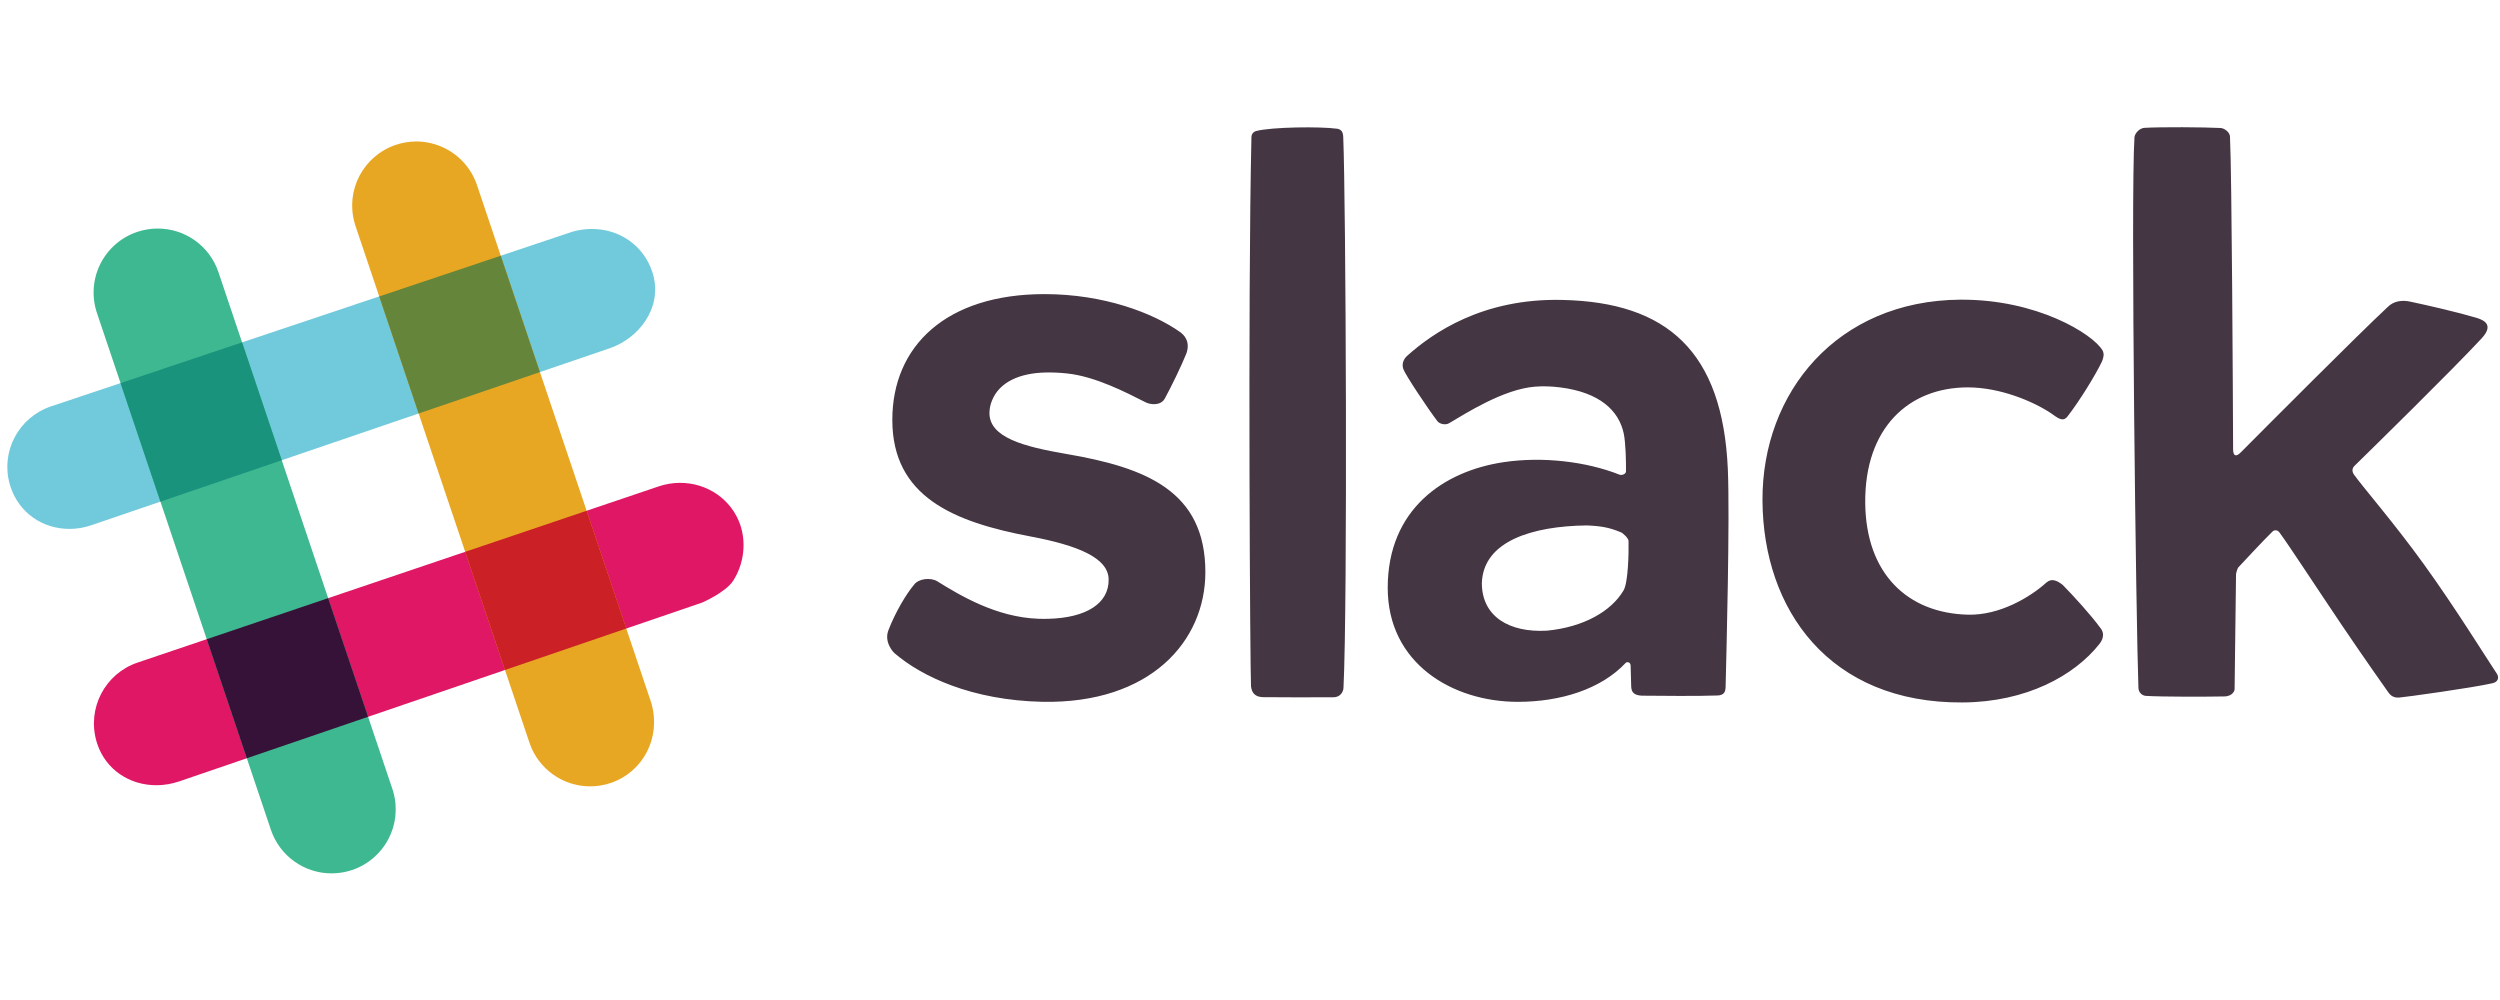
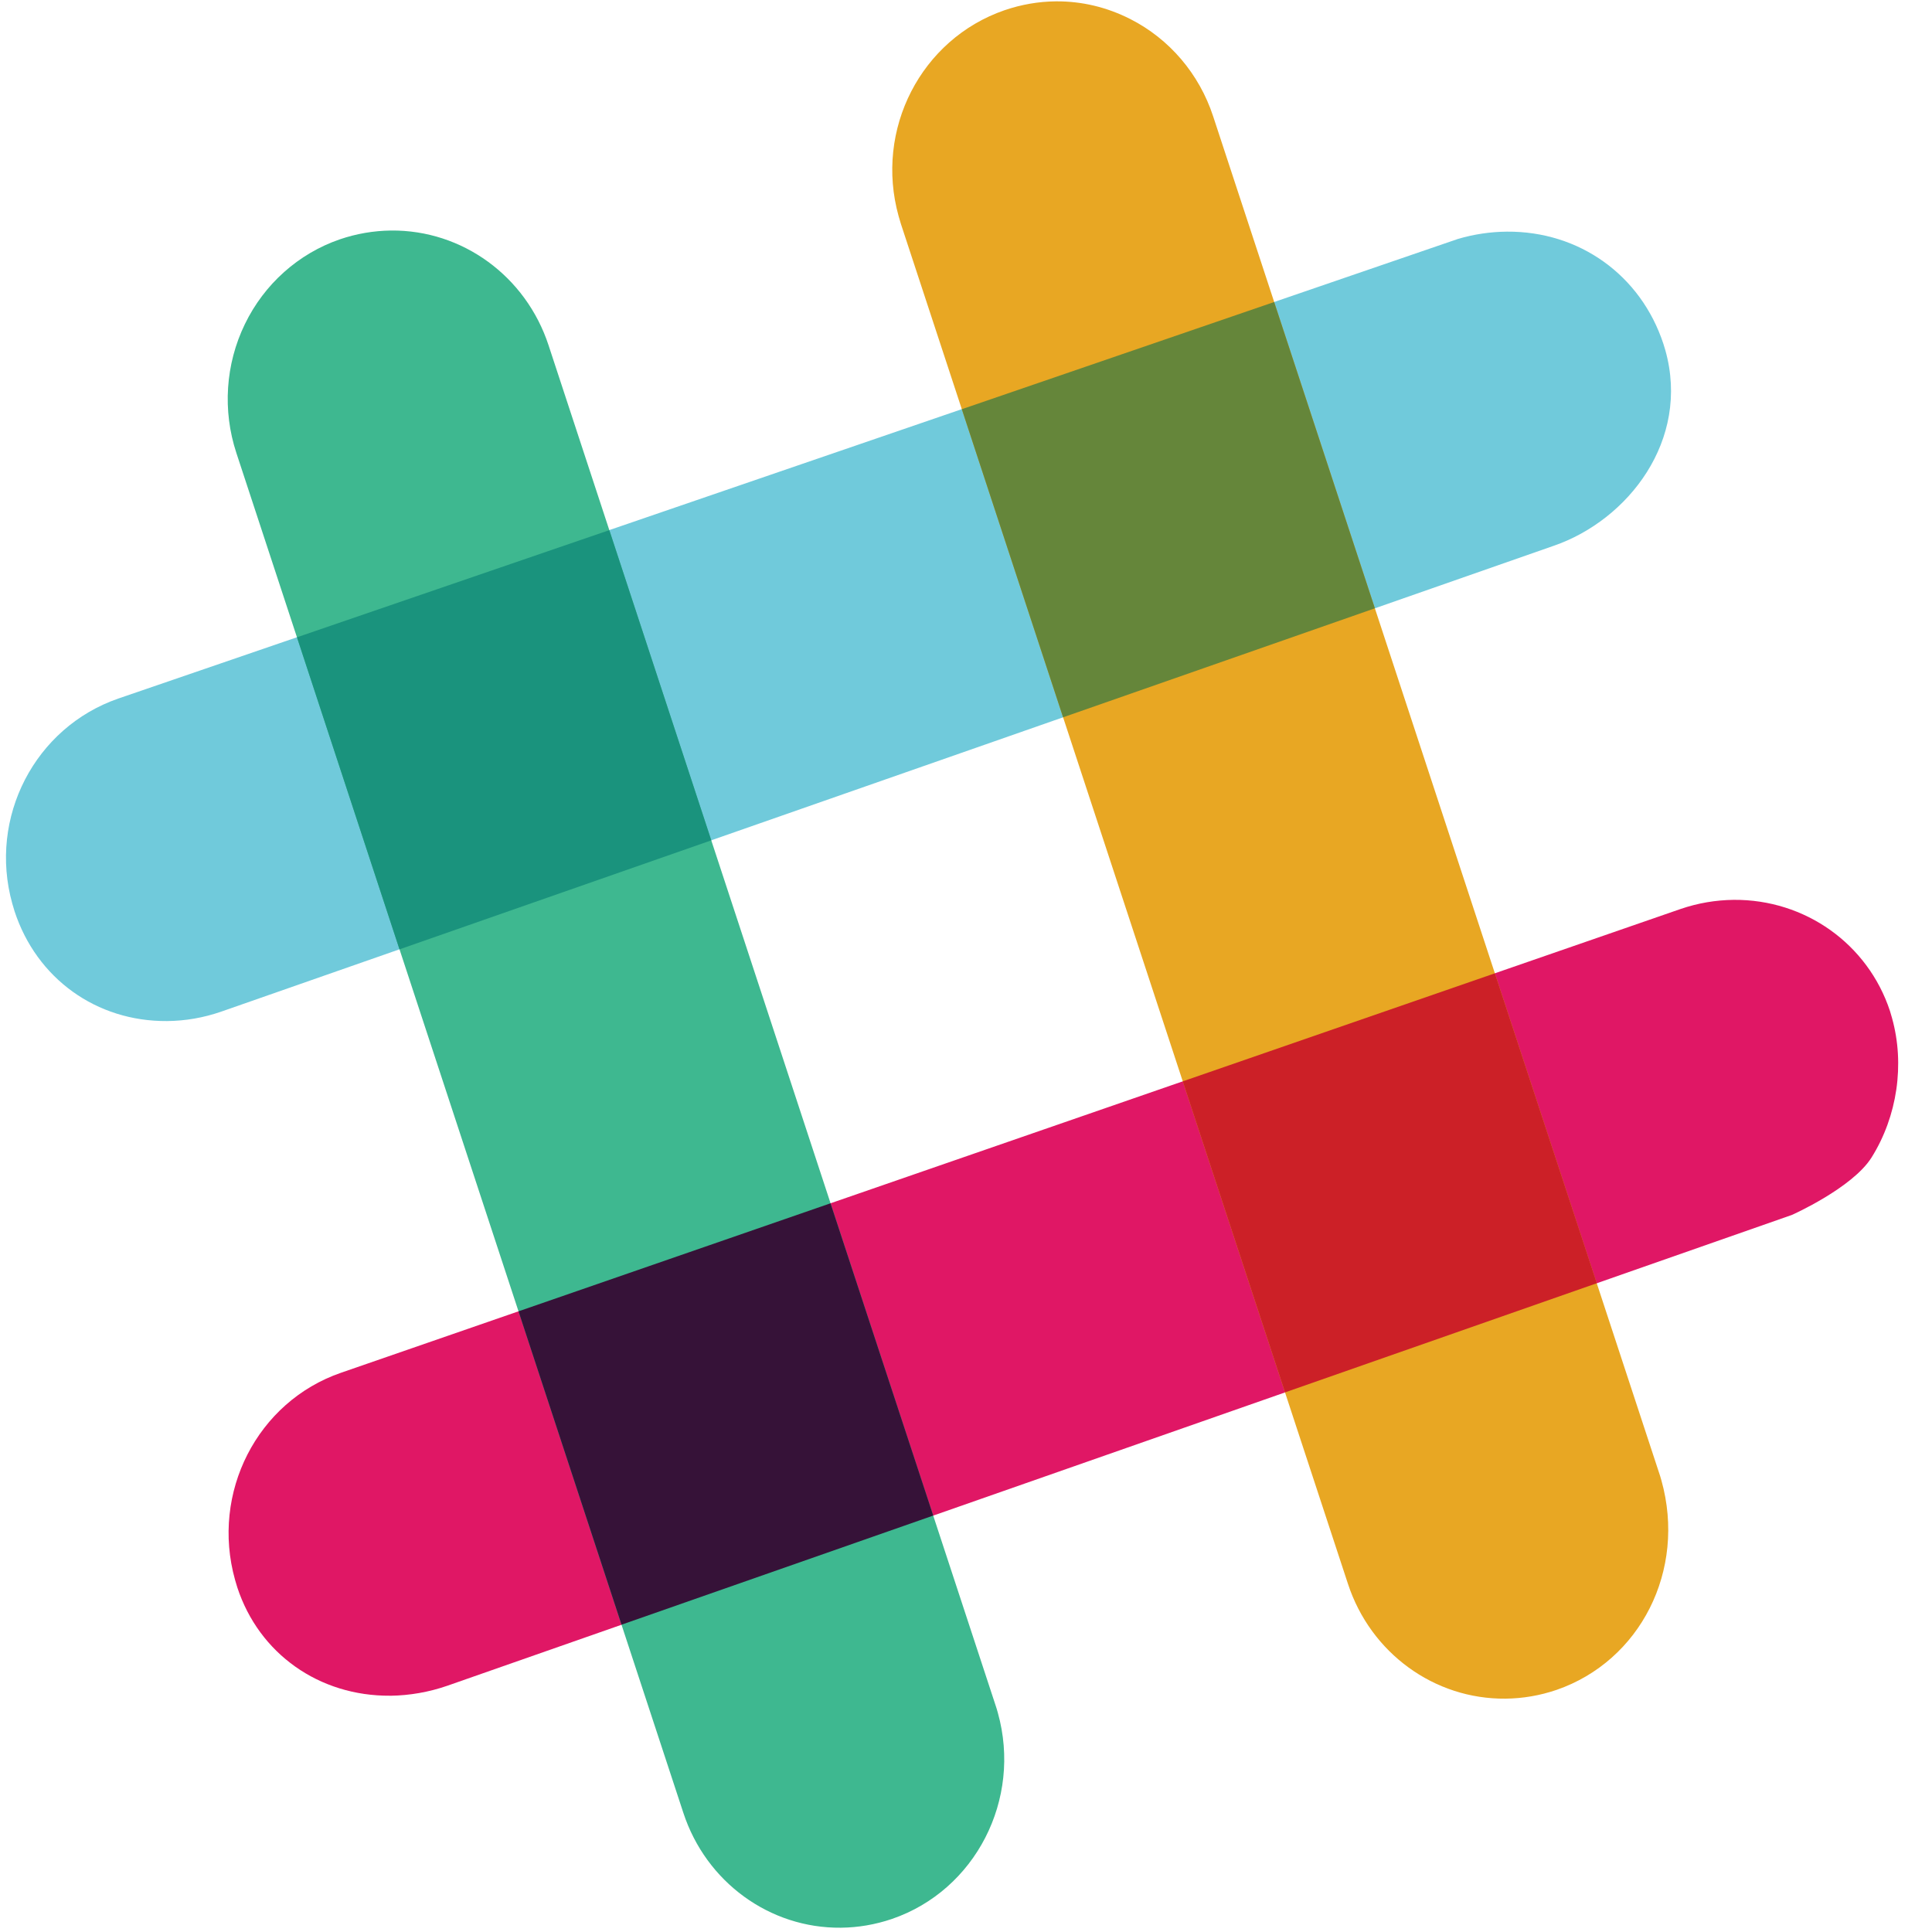
- <svg xmlns="http://www.w3.org/2000/svg" width="500" height="200">
-   <path fill="none" d="M-1-1h502v202H-1z" />
-   <g stroke="null">
-     <path d="M178.463 83.987c0-14.818 10.804-25.165 30.438-25.165 11.98 0 21.783 3.825 27.093 7.572.76.535 2.117 1.833 1.303 4.247-1.042 2.6-2.953 6.51-4.324 9.05-.798 1.48-2.836 1.285-3.88.756-3.783-1.917-9.988-5.16-15.687-5.758-1.4-.147-2.87-.227-4.347-.188-5.02.112-9.214 1.855-10.692 5.685a6.74 6.74 0 0 0-.476 2.274c-.138 5.047 6.886 6.872 15.394 8.334 15.82 2.71 27.788 7.348 27.788 23.63 0 13.827-10.99 26.323-32.52 25.94-14.194-.287-24.264-5.083-29.66-9.737-.184-.158-2.238-2.25-1.137-4.765 1.26-3.24 3.387-6.952 5.056-8.922.928-1.266 3.377-1.468 4.65-.678 4.448 2.763 11.768 7.196 20.206 7.49.666.023 1.326.028 1.974.01 7.59-.184 12.182-3.062 12.086-7.91-.082-4.272-6.1-6.766-15.683-8.572-15.284-2.88-27.58-7.918-27.58-23.293m138.851 21.099c-10.778.14-20.66 3.087-20.946 11.51-.003 6.683 5.42 9.966 13.03 9.537 7.3-.703 12.867-3.87 15.32-8.07.907-1.557 1.045-7.384.99-9.874-.013-.53-1.062-1.533-1.52-1.725-2.29-.965-3.985-1.263-6.874-1.38m-35.863-33.938c5.04-4.51 15.034-11.53 30.96-11.16 21.016.437 32.12 10.29 33.154 33.86.426 9.72-.28 36.832-.448 43.588-.026.968-.353 1.638-1.66 1.664-3.46.138-11.457.083-15.13.036-1.854-.09-2.07-1.01-2.093-1.973-.016-.63-.07-2.498-.11-4.02-.02-.808-.78-.786-.973-.578-4.93 5.263-13.004 7.805-21.59 7.805-13.05 0-26.06-7.677-26.02-22.88.04-15.57 11.08-23.25 23.208-25.06 7.766-1.156 16.52-.128 23.15 2.506.424.17 1.29-.076 1.297-.677.027-1.984-.07-5.765-.45-7.557-.973-4.566-4.783-8.24-12.785-9.23-1.648-.203-3.306-.27-4.967-.138-6.362.5-14.016 5.46-17.186 7.317-.746.436-1.914.117-2.292-.37-1.85-2.39-6.5-9.38-6.866-10.497-.367-1.114.15-2.052.8-2.638zm71.044 28.984c-.125-21.715 15.004-40.034 39.573-40.195 15.33-.1 26.467 6.85 28.43 10.128.4.77.195 1.413-.082 2.188-1.297 2.74-4.576 8.034-6.912 11.034-.995 1.278-2.075.183-3.33-.652-3.483-2.32-10.1-5.157-16.614-5.157-11.816.002-20.615 8.104-20.517 23.01.092 14.304 8.52 22.164 20.558 22.45 6.293.158 12.39-3.46 15.67-6.422 1.03-.9 2.096-.45 3.273.47 2.31 2.362 5.623 6.006 7.46 8.515 1.203 1.394.303 2.758-.13 3.306-4.984 6.307-14.61 11.615-27.348 11.686-26.674.187-39.906-18.568-40.03-40.36m127.325 39.382c1.252-.093 14.613-1.937 18.714-2.876 1.017-.233 1.38-1.088.81-1.936-2.29-3.433-8.31-13.185-14.617-21.916-5.8-8.027-11.913-15.087-13.89-17.803-.482-.66-.456-1.31.07-1.822 3.76-3.68 19.493-19.105 25.408-25.475 2.29-2.478.915-3.544-1.03-4.123-3.757-1.12-9.834-2.516-13.29-3.245-1.457-.308-3.212-.2-4.487 1.11-5.914 5.515-23.963 23.63-29.35 29.045-.97.977-1.535.76-1.54-.636-.044-10.44-.25-55.138-.623-62.49-.027-.972-1.196-1.71-1.855-1.745-3.388-.177-11.947-.228-15.32-.03-.945.107-1.848 1.07-1.93 1.884-.778 11.756.33 98.054.792 110.126.033.873.683 1.55 1.512 1.598 3.365.196 11.687.183 15.574.11 1.912 0 2.147-1.344 2.147-1.344l.288-23.157s.197-1.03.515-1.37c1.37-1.474 5.16-5.537 6.777-7.107.387-.378 1-.35 1.395.182 1.92 2.59 7.395 11.01 12.47 18.53 4.663 6.908 9.015 13.04 9.32 13.472.702 1 1.523 1.04 2.14 1.02zm-227.233-.08c1.175.04 10.09.03 14.04.025 1.33.026 2.022-.982 2.066-1.87.838-16.926.48-97.512-.05-110.237-.044-1.1-.515-1.513-1.266-1.613-3.39-.454-13.024-.348-16.112.46-.605.157-.96.616-.98 1.206-.756 32.8-.246 108.42-.086 109.852.16 1.434.91 2.128 2.39 2.178z" fill="#443642" />
-     <path d="M13.997 105.78c-5.494.042-10.148-3.232-11.864-8.342a13.67 13.67 0 0 1-.178-.583c-1.87-6.544 1.756-13.39 8.255-15.582L114.45 46.35a14.128 14.128 0 0 1 3.807-.556c5.64-.044 10.422 3.302 12.18 8.52l.156.504c1.95 6.816-2.895 12.9-8.7 14.85-.004.003-1.06.36-103.662 35.39-1.387.472-2.81.71-4.233.723z" fill="#70CADB" />
-     <path d="M31.372 157.045c-5.537.04-10.207-3.187-11.903-8.224a13.38 13.38 0 0 1-.18-.58c-1.895-6.622 1.726-13.54 8.247-15.735L131.78 97.263c1.346-.45 2.738-.68 4.136-.693 5.552-.042 10.43 3.35 12.152 8.444l.16.53c1.007 3.52.412 7.478-1.59 10.6-1.492 2.323-6.198 4.367-6.198 4.367L35.8 156.29a14.356 14.356 0 0 1-4.428.757z" fill="#E01765" />
-     <path d="M118.148 157.267a12.796 12.796 0 0 1-12.255-8.722l-34.79-103.34-.174-.58c-1.885-6.59 1.74-13.464 8.237-15.654 1.3-.437 2.644-.665 3.997-.677 2.01-.015 3.955.438 5.787 1.343a12.77 12.77 0 0 1 6.45 7.392l34.787 103.33.1.332c1.954 6.842-1.663 13.72-8.16 15.91-1.287.43-2.627.655-3.98.667z" fill="#E8A723" />
-     <path d="M66.435 174.674a12.803 12.803 0 0 1-12.26-8.73L19.394 62.608a12.797 12.797 0 0 1 8.052-16.23 12.95 12.95 0 0 1 3.985-.668 12.797 12.797 0 0 1 12.257 8.723l34.782 103.34c.065.18.124.38.177.57a12.798 12.798 0 0 1-8.238 15.664c-1.292.43-2.628.656-3.977.667z" fill="#3EB890" />
-     <path fill="#CC2027" d="M100.997 133.996l24.258-8.294-7.93-23.55-24.286 8.208z" />
-     <path fill="#361238" d="M49.364 151.65l24.255-8.293-7.99-23.73-24.28 8.21z" />
-     <path d="M83.727 82.7l24.26-8.283-7.837-23.275-24.305 8.143L83.727 82.7z" fill="#65863A" />
-     <path d="M32.088 100.33l24.26-8.283-7.933-23.572-24.305 8.142 7.978 23.712z" fill="#1A937D" />
+ <svg xmlns="http://www.w3.org/2000/svg" width="50px" height="50px" viewBox="0 0 50 50" version="1.1">
+   <defs />
+   <g id="overview" stroke="none" stroke-width="1" fill="none" fill-rule="evenodd">
+     <g id="Artboard" transform="translate(-354, -115)" fill-rule="nonzero">
+       <g id="item-copy" transform="translate(284, 106)">
+         <g id="slack" transform="translate(69, 0)">
+           <g id="Group" transform="translate(1, 9)">
+             <path d="M4.323,26.425 C2.495,26.439 0.948,25.324 0.377,23.584 C0.356,23.518 0.336,23.452 0.318,23.385 C-0.304,21.157 0.902,18.825 3.063,18.078 L37.731,6.184 C38.143,6.062 38.569,5.999 38.997,5.995 C40.873,5.98 42.463,7.12 43.048,8.897 L43.1,9.068 C43.749,11.39 42.137,13.462 40.207,14.126 C40.205,14.127 39.854,14.249 5.731,26.179 C5.269,26.34 4.796,26.421 4.323,26.425 L4.323,26.425 Z" id="Shape" fill="#70CADB" />
+             <path d="M10.101,43.885 C8.26,43.899 6.706,42.799 6.142,41.084 C6.121,41.019 6.101,40.953 6.083,40.886 C5.452,38.631 6.657,36.275 8.825,35.527 L43.495,23.524 C43.942,23.371 44.405,23.293 44.87,23.288 C46.717,23.274 48.339,24.429 48.912,26.164 L48.965,26.345 C49.3,27.544 49.102,28.892 48.436,29.955 C47.94,30.746 46.375,31.442 46.375,31.442 L11.574,43.628 C11.099,43.792 10.602,43.879 10.101,43.886 L10.101,43.885 Z" id="Shape" fill="#E01765" />
+             <path d="M38.961,43.961 C37.118,43.979 35.472,42.78 34.885,40.99 L23.315,5.794 L23.257,5.597 C22.63,3.353 23.836,1.011 25.996,0.265 C26.429,0.117 26.876,0.039 27.326,0.035 C27.994,0.03 28.641,0.184 29.25,0.492 C30.264,1.006 31.036,1.912 31.396,3.01 L42.965,38.202 L42.998,38.315 C43.648,40.645 42.445,42.988 40.284,43.734 C39.856,43.88 39.411,43.957 38.961,43.961 L38.961,43.961 Z" id="Shape" fill="#E8A723" />
+             <path d="M21.762,49.889 C19.918,49.907 18.272,48.707 17.685,46.916 L6.117,11.722 C5.756,10.625 5.834,9.426 6.337,8.389 C6.839,7.352 7.724,6.562 8.795,6.194 C9.223,6.048 9.67,5.971 10.121,5.966 C11.965,5.948 13.61,7.147 14.197,8.937 L25.765,44.133 C25.787,44.194 25.806,44.262 25.824,44.327 C26.452,46.57 25.244,48.921 23.084,49.662 C22.654,49.808 22.21,49.885 21.761,49.889 L21.762,49.889 Z" id="Shape" fill="#3EB890" />
+             <polygon id="Shape" fill="#CC2027" points="33.257 36.035 41.325 33.21 38.687 25.189 30.61 27.985" />
+             <polygon id="Shape" fill="#361238" points="16.085 42.047 24.152 39.223 21.494 31.141 13.419 33.937" />
+             <polygon id="Shape" fill="#65863A" points="27.513 18.564 35.582 15.743 32.975 7.816 24.892 10.59" />
+             <polygon id="Shape" fill="#1A937D" points="10.339 24.569 18.408 21.748 15.769 13.72 7.686 16.493 10.339 24.569" />
+           </g>
+         </g>
+       </g>
+     </g>
  </g>
</svg>
